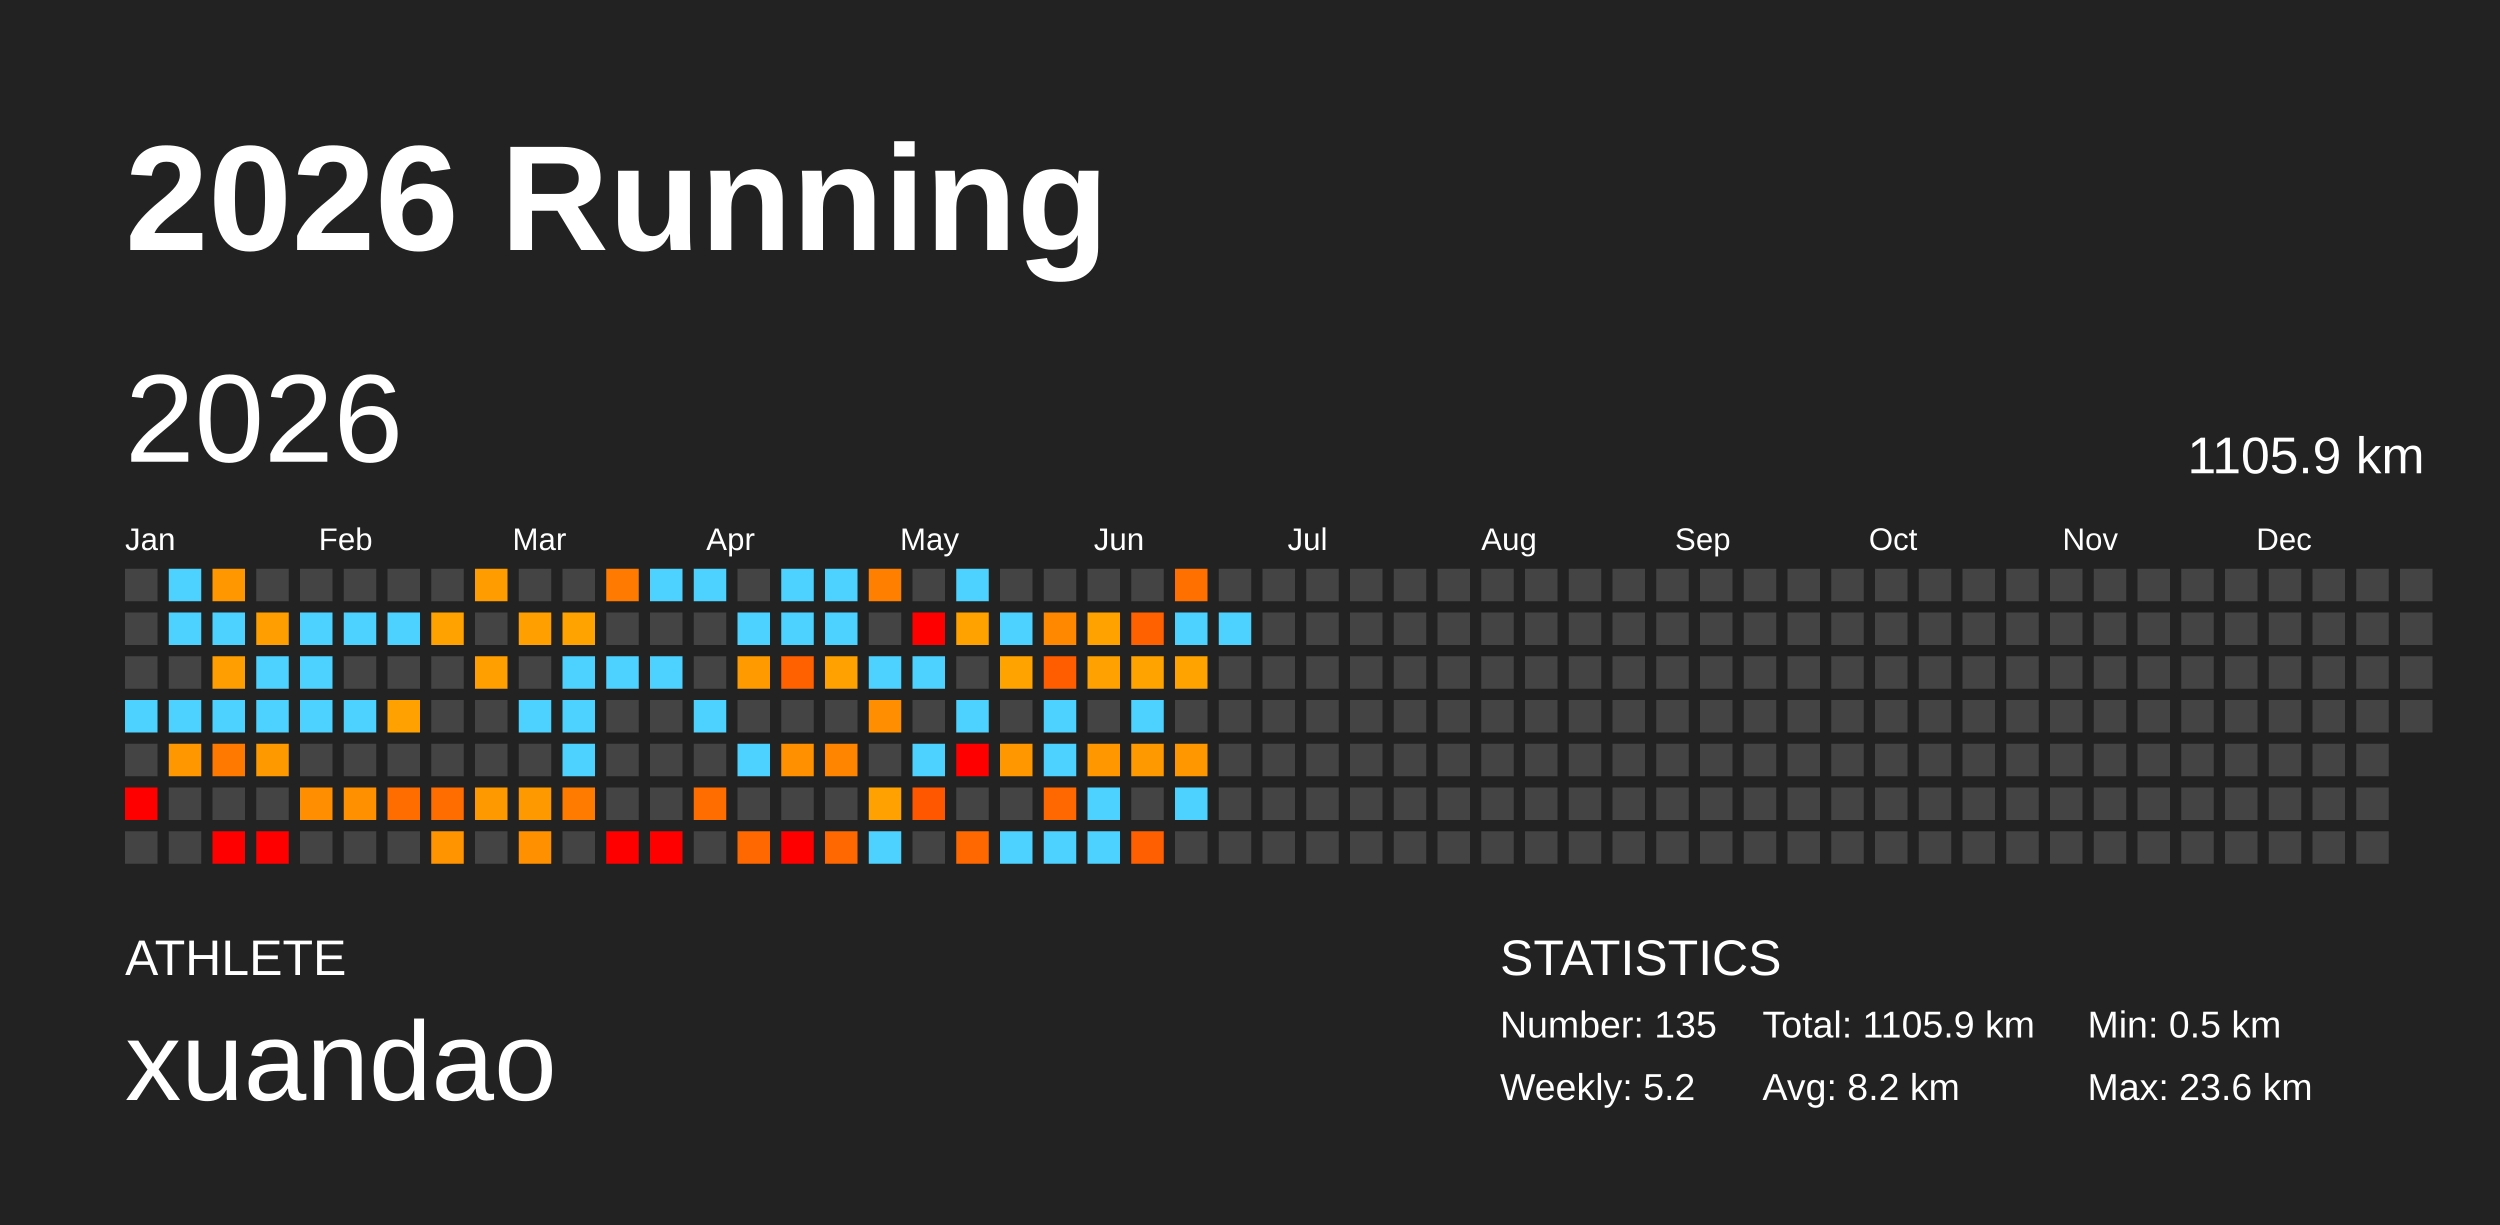
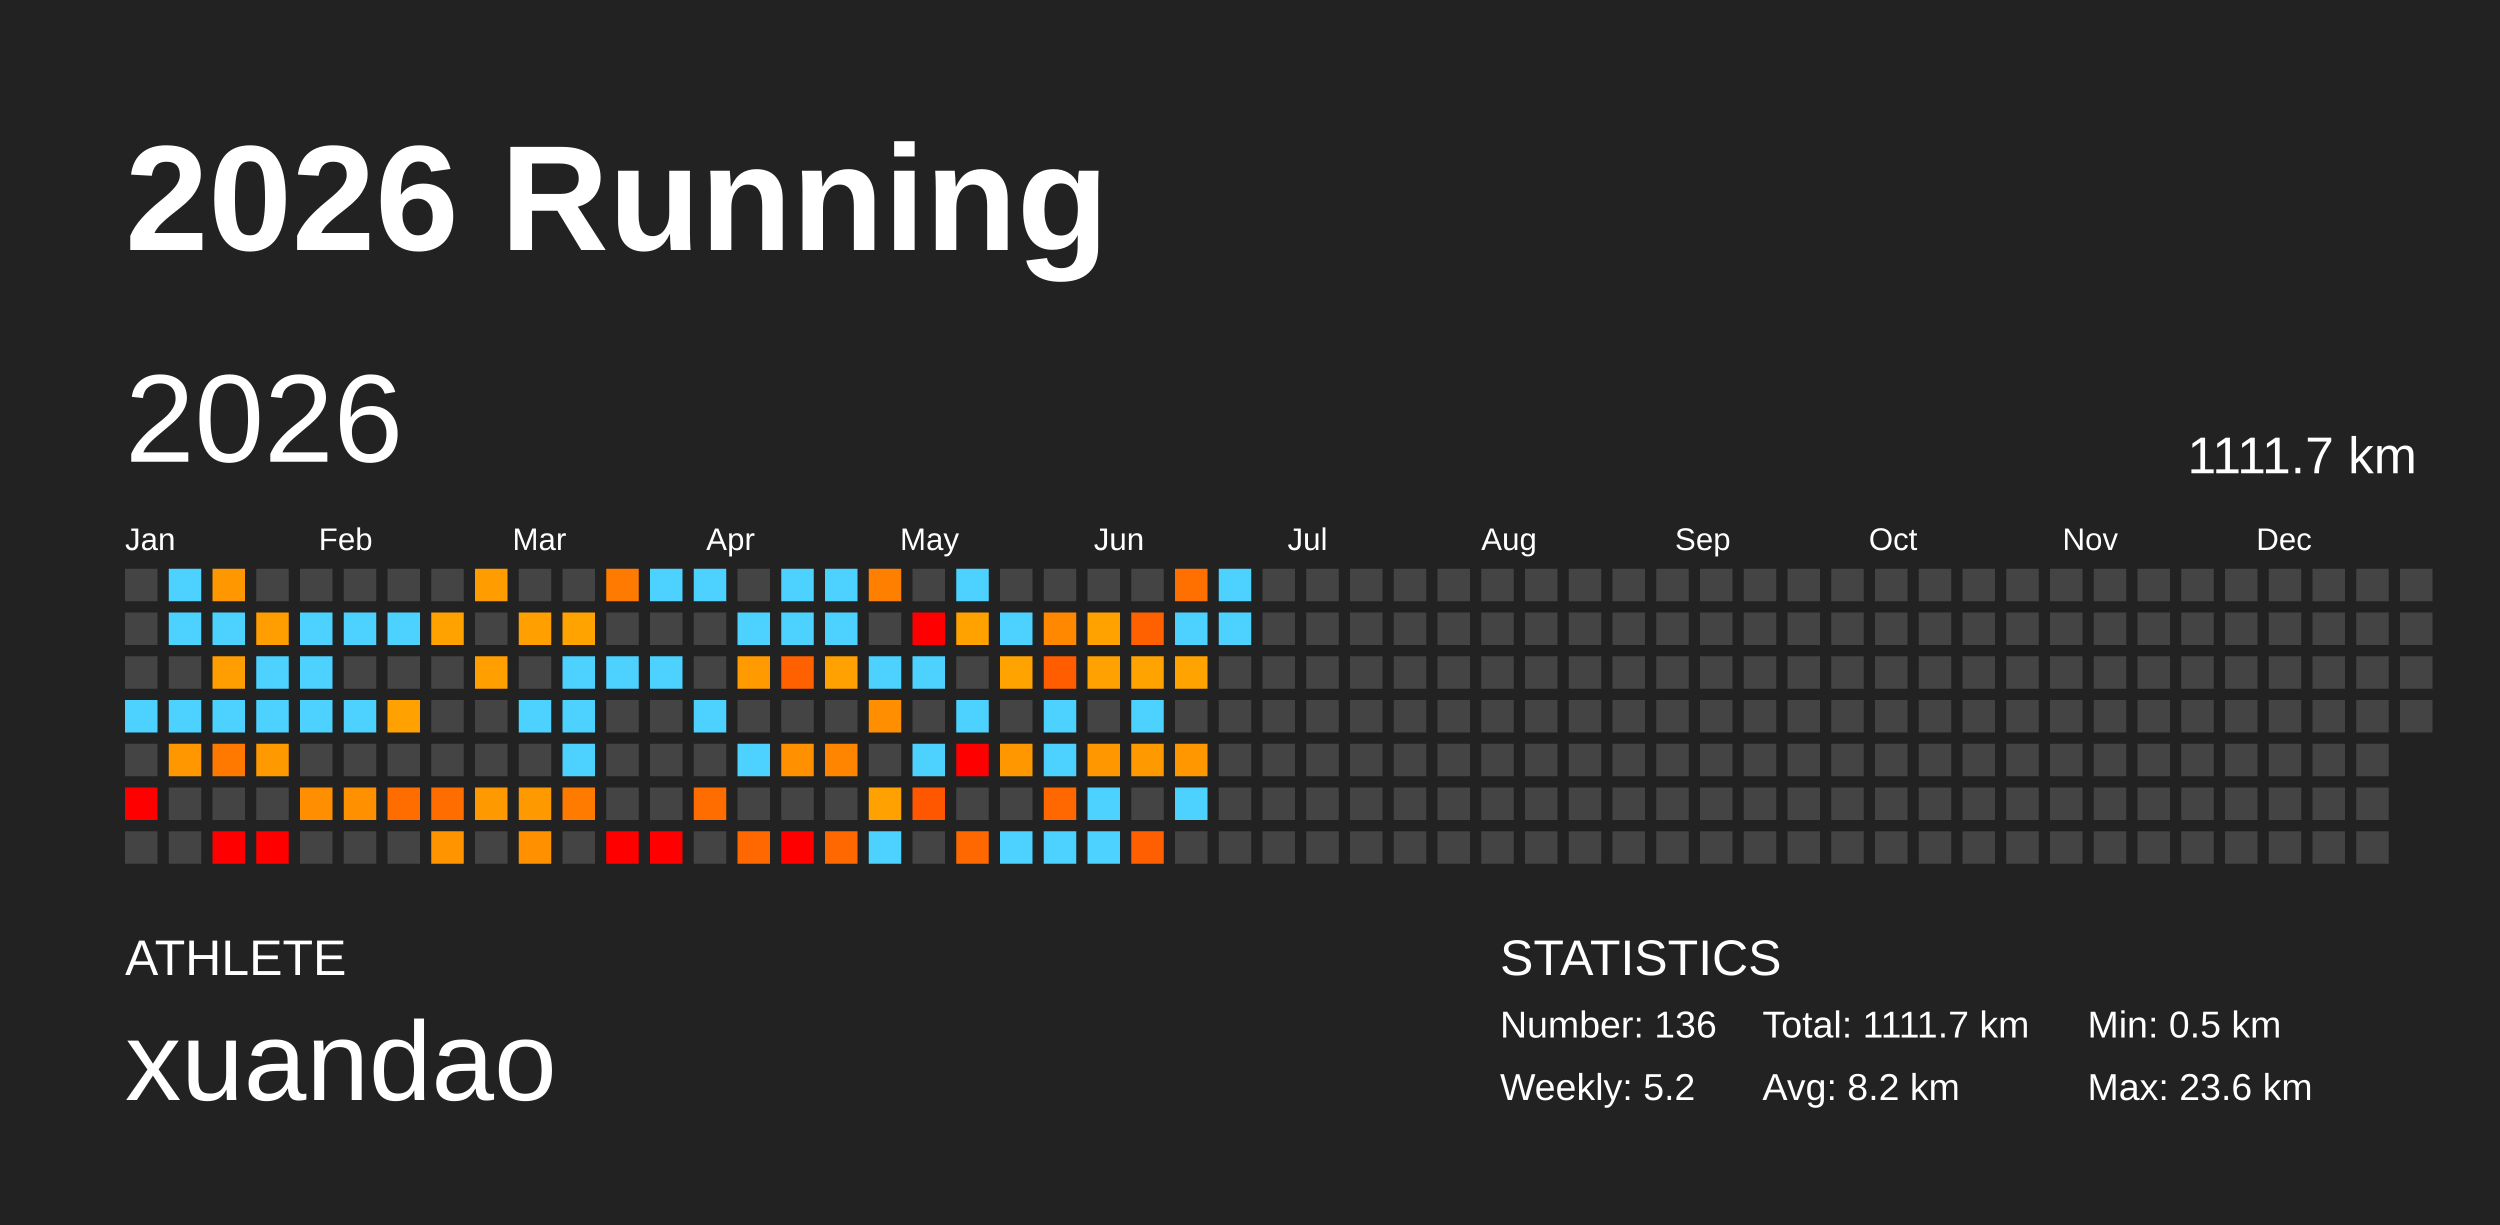
<svg xmlns="http://www.w3.org/2000/svg" baseProfile="full" height="98mm" version="1.1" viewBox="0,0,200,98" width="200mm">
  <defs />
  <rect fill="#222222" height="98" width="200" x="0" y="0" />
  <text fill="#FFFFFF" style="font-size:12px; font-family:Arial; font-weight:bold;" x="10" y="20">2026 Running</text>
  <text fill="#FFFFFF" style="font-size:4px; font-family:Arial" x="10" y="78">ATHLETE</text>
  <text fill="#FFFFFF" style="font-size:9px; font-family:Arial" x="10" y="88">xuandao</text>
  <text fill="#FFFFFF" style="font-size:4px; font-family:Arial" x="120" y="78">STATISTICS</text>
-   <text fill="#FFFFFF" style="font-size:3px; font-family:Arial" x="120" y="83">Number: 135</text>
+   <text fill="#FFFFFF" style="font-size:3px; font-family:Arial" x="120" y="83">Number: 136</text>
  <text fill="#FFFFFF" style="font-size:3px; font-family:Arial" x="120" y="88">Weekly: 5.2</text>
-   <text fill="#FFFFFF" style="font-size:3px; font-family:Arial" x="141" y="83">Total: 1105.9 km</text>
+   <text fill="#FFFFFF" style="font-size:3px; font-family:Arial" x="141" y="83">Total: 1111.7 km</text>
  <text fill="#FFFFFF" style="font-size:3px; font-family:Arial" x="141" y="88">Avg: 8.2 km</text>
  <text fill="#FFFFFF" style="font-size:3px; font-family:Arial" x="167" y="83">Min: 0.5 km</text>
  <text fill="#FFFFFF" style="font-size:3px; font-family:Arial" x="167" y="88">Max: 23.6 km</text>
  <text dominant-baseline="hanging" fill="#FFFFFF" style="font-size:10.0px; font-family:Arial;" x="10" y="30">2026</text>
-   <text dominant-baseline="hanging" fill="#FFFFFF" style="font-size:4.125px; font-family:Arial;" x="175" y="35">1105.9 km</text>
+   <text dominant-baseline="hanging" fill="#FFFFFF" style="font-size:4.125px; font-family:Arial;" x="175" y="35">1111.7 km</text>
  <text fill="#FFFFFF" style="font-size:2.5px; font-family:Arial" x="10.0" y="44">Jan</text>
  <text fill="#FFFFFF" style="font-size:2.5px; font-family:Arial" x="25.5" y="44">Feb</text>
  <text fill="#FFFFFF" style="font-size:2.5px; font-family:Arial" x="41.0" y="44">Mar</text>
  <text fill="#FFFFFF" style="font-size:2.5px; font-family:Arial" x="56.5" y="44">Apr</text>
  <text fill="#FFFFFF" style="font-size:2.5px; font-family:Arial" x="72.0" y="44">May</text>
  <text fill="#FFFFFF" style="font-size:2.5px; font-family:Arial" x="87.5" y="44">Jun</text>
  <text fill="#FFFFFF" style="font-size:2.5px; font-family:Arial" x="103.0" y="44">Jul</text>
  <text fill="#FFFFFF" style="font-size:2.5px; font-family:Arial" x="118.5" y="44">Aug</text>
  <text fill="#FFFFFF" style="font-size:2.5px; font-family:Arial" x="134.0" y="44">Sep</text>
  <text fill="#FFFFFF" style="font-size:2.5px; font-family:Arial" x="149.5" y="44">Oct</text>
  <text fill="#FFFFFF" style="font-size:2.5px; font-family:Arial" x="165.0" y="44">Nov</text>
  <text fill="#FFFFFF" style="font-size:2.5px; font-family:Arial" x="180.5" y="44">Dec</text>
  <rect fill="#444444" height="2.6" width="2.6" x="10.0" y="45.5" />
  <rect fill="#444444" height="2.6" width="2.6" x="10.0" y="49.0" />
  <rect fill="#444444" height="2.6" width="2.6" x="10.0" y="52.5" />
  <rect fill="#4dd2ff" height="2.6" width="2.6" x="10.0" y="56.0" />
  <rect fill="#444444" height="2.6" width="2.6" x="10.0" y="59.5" />
  <rect fill="red" height="2.6" width="2.6" x="10.0" y="63.0" />
  <rect fill="#444444" height="2.6" width="2.6" x="10.0" y="66.5" />
  <rect fill="#4dd2ff" height="2.6" width="2.6" x="13.5" y="45.5" />
  <rect fill="#4dd2ff" height="2.6" width="2.6" x="13.5" y="49.0" />
  <rect fill="#444444" height="2.6" width="2.6" x="13.5" y="52.5" />
  <rect fill="#4dd2ff" height="2.6" width="2.6" x="13.5" y="56.0" />
  <rect fill="#ff9800" height="2.6" width="2.6" x="13.5" y="59.5" />
  <rect fill="#444444" height="2.6" width="2.6" x="13.5" y="63.0" />
  <rect fill="#444444" height="2.6" width="2.6" x="13.5" y="66.5" />
  <rect fill="#ff9800" height="2.6" width="2.6" x="17.0" y="45.5" />
  <rect fill="#4dd2ff" height="2.6" width="2.6" x="17.0" y="49.0" />
  <rect fill="#ff9e00" height="2.6" width="2.6" x="17.0" y="52.5" />
  <rect fill="#4dd2ff" height="2.6" width="2.6" x="17.0" y="56.0" />
  <rect fill="#ff7800" height="2.6" width="2.6" x="17.0" y="59.5" />
  <rect fill="#444444" height="2.6" width="2.6" x="17.0" y="63.0" />
  <rect fill="red" height="2.6" width="2.6" x="17.0" y="66.5" />
  <rect fill="#444444" height="2.6" width="2.6" x="20.5" y="45.5" />
  <rect fill="#ff9e00" height="2.6" width="2.6" x="20.5" y="49.0" />
  <rect fill="#4dd2ff" height="2.6" width="2.6" x="20.5" y="52.5" />
  <rect fill="#4dd2ff" height="2.6" width="2.6" x="20.5" y="56.0" />
  <rect fill="#ff9900" height="2.6" width="2.6" x="20.5" y="59.5" />
  <rect fill="#444444" height="2.6" width="2.6" x="20.5" y="63.0" />
  <rect fill="red" height="2.6" width="2.6" x="20.5" y="66.5" />
  <rect fill="#444444" height="2.6" width="2.6" x="24.0" y="45.5" />
  <rect fill="#4dd2ff" height="2.6" width="2.6" x="24.0" y="49.0" />
  <rect fill="#4dd2ff" height="2.6" width="2.6" x="24.0" y="52.5" />
  <rect fill="#4dd2ff" height="2.6" width="2.6" x="24.0" y="56.0" />
  <rect fill="#444444" height="2.6" width="2.6" x="24.0" y="59.5" />
  <rect fill="#ff8e00" height="2.6" width="2.6" x="24.0" y="63.0" />
  <rect fill="#444444" height="2.6" width="2.6" x="24.0" y="66.5" />
  <rect fill="#444444" height="2.6" width="2.6" x="27.5" y="45.5" />
  <rect fill="#4dd2ff" height="2.6" width="2.6" x="27.5" y="49.0" />
  <rect fill="#444444" height="2.6" width="2.6" x="27.5" y="52.5" />
  <rect fill="#4dd2ff" height="2.6" width="2.6" x="27.5" y="56.0" />
  <rect fill="#444444" height="2.6" width="2.6" x="27.5" y="59.5" />
  <rect fill="#ff9000" height="2.6" width="2.6" x="27.5" y="63.0" />
  <rect fill="#444444" height="2.6" width="2.6" x="27.5" y="66.5" />
  <rect fill="#444444" height="2.6" width="2.6" x="31.0" y="45.5" />
  <rect fill="#4dd2ff" height="2.6" width="2.6" x="31.0" y="49.0" />
  <rect fill="#444444" height="2.6" width="2.6" x="31.0" y="52.5" />
  <rect fill="#ffa100" height="2.6" width="2.6" x="31.0" y="56.0" />
  <rect fill="#444444" height="2.6" width="2.6" x="31.0" y="59.5" />
  <rect fill="#ff6c00" height="2.6" width="2.6" x="31.0" y="63.0" />
  <rect fill="#444444" height="2.6" width="2.6" x="31.0" y="66.5" />
  <rect fill="#444444" height="2.6" width="2.6" x="34.5" y="45.5" />
  <rect fill="#ffa200" height="2.6" width="2.6" x="34.5" y="49.0" />
  <rect fill="#444444" height="2.6" width="2.6" x="34.5" y="52.5" />
  <rect fill="#444444" height="2.6" width="2.6" x="34.5" y="56.0" />
  <rect fill="#444444" height="2.6" width="2.6" x="34.5" y="59.5" />
  <rect fill="#ff6c00" height="2.6" width="2.6" x="34.5" y="63.0" />
  <rect fill="#ff9300" height="2.6" width="2.6" x="34.5" y="66.5" />
  <rect fill="#ff9d00" height="2.6" width="2.6" x="38.0" y="45.5" />
  <rect fill="#444444" height="2.6" width="2.6" x="38.0" y="49.0" />
  <rect fill="#ffa000" height="2.6" width="2.6" x="38.0" y="52.5" />
  <rect fill="#444444" height="2.6" width="2.6" x="38.0" y="56.0" />
  <rect fill="#444444" height="2.6" width="2.6" x="38.0" y="59.5" />
  <rect fill="#ff9900" height="2.6" width="2.6" x="38.0" y="63.0" />
  <rect fill="#444444" height="2.6" width="2.6" x="38.0" y="66.5" />
  <rect fill="#444444" height="2.6" width="2.6" x="41.5" y="45.5" />
  <rect fill="#ffa000" height="2.6" width="2.6" x="41.5" y="49.0" />
  <rect fill="#444444" height="2.6" width="2.6" x="41.5" y="52.5" />
  <rect fill="#4dd2ff" height="2.6" width="2.6" x="41.5" y="56.0" />
  <rect fill="#444444" height="2.6" width="2.6" x="41.5" y="59.5" />
  <rect fill="#ff9900" height="2.6" width="2.6" x="41.5" y="63.0" />
  <rect fill="#ff9000" height="2.6" width="2.6" x="41.5" y="66.5" />
  <rect fill="#444444" height="2.6" width="2.6" x="45.0" y="45.5" />
  <rect fill="#ffa300" height="2.6" width="2.6" x="45.0" y="49.0" />
  <rect fill="#4dd2ff" height="2.6" width="2.6" x="45.0" y="52.5" />
  <rect fill="#4dd2ff" height="2.6" width="2.6" x="45.0" y="56.0" />
  <rect fill="#4dd2ff" height="2.6" width="2.6" x="45.0" y="59.5" />
  <rect fill="#ff7b00" height="2.6" width="2.6" x="45.0" y="63.0" />
  <rect fill="#444444" height="2.6" width="2.6" x="45.0" y="66.5" />
  <rect fill="#ff7a00" height="2.6" width="2.6" x="48.5" y="45.5" />
  <rect fill="#444444" height="2.6" width="2.6" x="48.5" y="49.0" />
  <rect fill="#4dd2ff" height="2.6" width="2.6" x="48.5" y="52.5" />
  <rect fill="#444444" height="2.6" width="2.6" x="48.5" y="56.0" />
  <rect fill="#444444" height="2.6" width="2.6" x="48.5" y="59.5" />
  <rect fill="#444444" height="2.6" width="2.6" x="48.5" y="63.0" />
  <rect fill="red" height="2.6" width="2.6" x="48.5" y="66.5" />
  <rect fill="#4dd2ff" height="2.6" width="2.6" x="52.0" y="45.5" />
  <rect fill="#444444" height="2.6" width="2.6" x="52.0" y="49.0" />
  <rect fill="#4dd2ff" height="2.6" width="2.6" x="52.0" y="52.5" />
  <rect fill="#444444" height="2.6" width="2.6" x="52.0" y="56.0" />
  <rect fill="#444444" height="2.6" width="2.6" x="52.0" y="59.5" />
  <rect fill="#444444" height="2.6" width="2.6" x="52.0" y="63.0" />
  <rect fill="red" height="2.6" width="2.6" x="52.0" y="66.5" />
  <rect fill="#4dd2ff" height="2.6" width="2.6" x="55.5" y="45.5" />
  <rect fill="#444444" height="2.6" width="2.6" x="55.5" y="49.0" />
  <rect fill="#444444" height="2.6" width="2.6" x="55.5" y="52.5" />
  <rect fill="#4dd2ff" height="2.6" width="2.6" x="55.5" y="56.0" />
  <rect fill="#444444" height="2.6" width="2.6" x="55.5" y="59.5" />
  <rect fill="#ff6c00" height="2.6" width="2.6" x="55.5" y="63.0" />
  <rect fill="#444444" height="2.6" width="2.6" x="55.5" y="66.5" />
  <rect fill="#444444" height="2.6" width="2.6" x="59.0" y="45.5" />
  <rect fill="#4dd2ff" height="2.6" width="2.6" x="59.0" y="49.0" />
  <rect fill="#ff9a00" height="2.6" width="2.6" x="59.0" y="52.5" />
  <rect fill="#444444" height="2.6" width="2.6" x="59.0" y="56.0" />
  <rect fill="#4dd2ff" height="2.6" width="2.6" x="59.0" y="59.5" />
  <rect fill="#444444" height="2.6" width="2.6" x="59.0" y="63.0" />
  <rect fill="#ff6700" height="2.6" width="2.6" x="59.0" y="66.5" />
  <rect fill="#4dd2ff" height="2.6" width="2.6" x="62.5" y="45.5" />
  <rect fill="#4dd2ff" height="2.6" width="2.6" x="62.5" y="49.0" />
  <rect fill="#ff6000" height="2.6" width="2.6" x="62.5" y="52.5" />
  <rect fill="#444444" height="2.6" width="2.6" x="62.5" y="56.0" />
  <rect fill="#ff9100" height="2.6" width="2.6" x="62.5" y="59.5" />
  <rect fill="#444444" height="2.6" width="2.6" x="62.5" y="63.0" />
  <rect fill="red" height="2.6" width="2.6" x="62.5" y="66.5" />
  <rect fill="#4dd2ff" height="2.6" width="2.6" x="66.0" y="45.5" />
  <rect fill="#4dd2ff" height="2.6" width="2.6" x="66.0" y="49.0" />
  <rect fill="#ffa100" height="2.6" width="2.6" x="66.0" y="52.5" />
  <rect fill="#444444" height="2.6" width="2.6" x="66.0" y="56.0" />
  <rect fill="#ff8400" height="2.6" width="2.6" x="66.0" y="59.5" />
  <rect fill="#444444" height="2.6" width="2.6" x="66.0" y="63.0" />
  <rect fill="#ff6700" height="2.6" width="2.6" x="66.0" y="66.5" />
  <rect fill="#ff7f00" height="2.6" width="2.6" x="69.5" y="45.5" />
  <rect fill="#444444" height="2.6" width="2.6" x="69.5" y="49.0" />
  <rect fill="#4dd2ff" height="2.6" width="2.6" x="69.5" y="52.5" />
  <rect fill="#ff8f00" height="2.6" width="2.6" x="69.5" y="56.0" />
  <rect fill="#444444" height="2.6" width="2.6" x="69.5" y="59.5" />
  <rect fill="#ffa100" height="2.6" width="2.6" x="69.5" y="63.0" />
  <rect fill="#4dd2ff" height="2.6" width="2.6" x="69.5" y="66.5" />
  <rect fill="#444444" height="2.6" width="2.6" x="73.0" y="45.5" />
  <rect fill="red" height="2.6" width="2.6" x="73.0" y="49.0" />
  <rect fill="#4dd2ff" height="2.6" width="2.6" x="73.0" y="52.5" />
  <rect fill="#444444" height="2.6" width="2.6" x="73.0" y="56.0" />
  <rect fill="#4dd2ff" height="2.6" width="2.6" x="73.0" y="59.5" />
  <rect fill="#ff5600" height="2.6" width="2.6" x="73.0" y="63.0" />
  <rect fill="#444444" height="2.6" width="2.6" x="73.0" y="66.5" />
  <rect fill="#4dd2ff" height="2.6" width="2.6" x="76.5" y="45.5" />
  <rect fill="#ffa200" height="2.6" width="2.6" x="76.5" y="49.0" />
  <rect fill="#444444" height="2.6" width="2.6" x="76.5" y="52.5" />
  <rect fill="#4dd2ff" height="2.6" width="2.6" x="76.5" y="56.0" />
  <rect fill="red" height="2.6" width="2.6" x="76.5" y="59.5" />
  <rect fill="#444444" height="2.6" width="2.6" x="76.5" y="63.0" />
  <rect fill="#ff6700" height="2.6" width="2.6" x="76.5" y="66.5" />
  <rect fill="#444444" height="2.6" width="2.6" x="80.0" y="45.5" />
  <rect fill="#4dd2ff" height="2.6" width="2.6" x="80.0" y="49.0" />
  <rect fill="#ffa300" height="2.6" width="2.6" x="80.0" y="52.5" />
  <rect fill="#444444" height="2.6" width="2.6" x="80.0" y="56.0" />
  <rect fill="#ff9700" height="2.6" width="2.6" x="80.0" y="59.5" />
  <rect fill="#444444" height="2.6" width="2.6" x="80.0" y="63.0" />
  <rect fill="#4dd2ff" height="2.6" width="2.6" x="80.0" y="66.5" />
  <rect fill="#444444" height="2.6" width="2.6" x="83.5" y="45.5" />
  <rect fill="#ff8800" height="2.6" width="2.6" x="83.5" y="49.0" />
  <rect fill="#ff5d00" height="2.6" width="2.6" x="83.5" y="52.5" />
  <rect fill="#4dd2ff" height="2.6" width="2.6" x="83.5" y="56.0" />
  <rect fill="#4dd2ff" height="2.6" width="2.6" x="83.5" y="59.5" />
  <rect fill="#ff6700" height="2.6" width="2.6" x="83.5" y="63.0" />
  <rect fill="#4dd2ff" height="2.6" width="2.6" x="83.5" y="66.5" />
  <rect fill="#444444" height="2.6" width="2.6" x="87.0" y="45.5" />
  <rect fill="#ffa200" height="2.6" width="2.6" x="87.0" y="49.0" />
  <rect fill="#ffa100" height="2.6" width="2.6" x="87.0" y="52.5" />
  <rect fill="#444444" height="2.6" width="2.6" x="87.0" y="56.0" />
  <rect fill="#ff9800" height="2.6" width="2.6" x="87.0" y="59.5" />
  <rect fill="#4dd2ff" height="2.6" width="2.6" x="87.0" y="63.0" />
  <rect fill="#4dd2ff" height="2.6" width="2.6" x="87.0" y="66.5" />
  <rect fill="#444444" height="2.6" width="2.6" x="90.5" y="45.5" />
  <rect fill="#ff6000" height="2.6" width="2.6" x="90.5" y="49.0" />
  <rect fill="#ffa300" height="2.6" width="2.6" x="90.5" y="52.5" />
  <rect fill="#4dd2ff" height="2.6" width="2.6" x="90.5" y="56.0" />
  <rect fill="#ff9900" height="2.6" width="2.6" x="90.5" y="59.5" />
  <rect fill="#444444" height="2.6" width="2.6" x="90.5" y="63.0" />
  <rect fill="#ff5f00" height="2.6" width="2.6" x="90.5" y="66.5" />
  <rect fill="#ff7000" height="2.6" width="2.6" x="94.0" y="45.5" />
  <rect fill="#4dd2ff" height="2.6" width="2.6" x="94.0" y="49.0" />
  <rect fill="#ffa300" height="2.6" width="2.6" x="94.0" y="52.5" />
  <rect fill="#444444" height="2.6" width="2.6" x="94.0" y="56.0" />
  <rect fill="#ff9800" height="2.6" width="2.6" x="94.0" y="59.5" />
  <rect fill="#4dd2ff" height="2.6" width="2.6" x="94.0" y="63.0" />
  <rect fill="#444444" height="2.6" width="2.6" x="94.0" y="66.5" />
-   <rect fill="#444444" height="2.6" width="2.6" x="97.5" y="45.5" />
+   <rect fill="#4dd2ff" height="2.6" width="2.6" x="97.5" y="45.5" />
  <rect fill="#4dd2ff" height="2.6" width="2.6" x="97.5" y="49.0" />
  <rect fill="#444444" height="2.6" width="2.6" x="97.5" y="52.5" />
  <rect fill="#444444" height="2.6" width="2.6" x="97.5" y="56.0" />
  <rect fill="#444444" height="2.6" width="2.6" x="97.5" y="59.5" />
  <rect fill="#444444" height="2.6" width="2.6" x="97.5" y="63.0" />
  <rect fill="#444444" height="2.6" width="2.6" x="97.5" y="66.5" />
  <rect fill="#444444" height="2.6" width="2.6" x="101.0" y="45.5" />
  <rect fill="#444444" height="2.6" width="2.6" x="101.0" y="49.0" />
  <rect fill="#444444" height="2.6" width="2.6" x="101.0" y="52.5" />
  <rect fill="#444444" height="2.6" width="2.6" x="101.0" y="56.0" />
  <rect fill="#444444" height="2.6" width="2.6" x="101.0" y="59.5" />
  <rect fill="#444444" height="2.6" width="2.6" x="101.0" y="63.0" />
  <rect fill="#444444" height="2.6" width="2.6" x="101.0" y="66.5" />
  <rect fill="#444444" height="2.6" width="2.6" x="104.5" y="45.5" />
  <rect fill="#444444" height="2.6" width="2.6" x="104.5" y="49.0" />
  <rect fill="#444444" height="2.6" width="2.6" x="104.5" y="52.5" />
  <rect fill="#444444" height="2.6" width="2.6" x="104.5" y="56.0" />
  <rect fill="#444444" height="2.6" width="2.6" x="104.5" y="59.5" />
  <rect fill="#444444" height="2.6" width="2.6" x="104.5" y="63.0" />
  <rect fill="#444444" height="2.6" width="2.6" x="104.5" y="66.5" />
  <rect fill="#444444" height="2.6" width="2.6" x="108.0" y="45.5" />
  <rect fill="#444444" height="2.6" width="2.6" x="108.0" y="49.0" />
  <rect fill="#444444" height="2.6" width="2.6" x="108.0" y="52.5" />
  <rect fill="#444444" height="2.6" width="2.6" x="108.0" y="56.0" />
  <rect fill="#444444" height="2.6" width="2.6" x="108.0" y="59.5" />
  <rect fill="#444444" height="2.6" width="2.6" x="108.0" y="63.0" />
  <rect fill="#444444" height="2.6" width="2.6" x="108.0" y="66.5" />
  <rect fill="#444444" height="2.6" width="2.6" x="111.5" y="45.5" />
  <rect fill="#444444" height="2.6" width="2.6" x="111.5" y="49.0" />
  <rect fill="#444444" height="2.6" width="2.6" x="111.5" y="52.5" />
  <rect fill="#444444" height="2.6" width="2.6" x="111.5" y="56.0" />
  <rect fill="#444444" height="2.6" width="2.6" x="111.5" y="59.5" />
  <rect fill="#444444" height="2.6" width="2.6" x="111.5" y="63.0" />
  <rect fill="#444444" height="2.6" width="2.6" x="111.5" y="66.5" />
  <rect fill="#444444" height="2.6" width="2.6" x="115.0" y="45.5" />
  <rect fill="#444444" height="2.6" width="2.6" x="115.0" y="49.0" />
  <rect fill="#444444" height="2.6" width="2.6" x="115.0" y="52.5" />
  <rect fill="#444444" height="2.6" width="2.6" x="115.0" y="56.0" />
  <rect fill="#444444" height="2.6" width="2.6" x="115.0" y="59.5" />
  <rect fill="#444444" height="2.6" width="2.6" x="115.0" y="63.0" />
  <rect fill="#444444" height="2.6" width="2.6" x="115.0" y="66.5" />
  <rect fill="#444444" height="2.6" width="2.6" x="118.5" y="45.5" />
  <rect fill="#444444" height="2.6" width="2.6" x="118.5" y="49.0" />
  <rect fill="#444444" height="2.6" width="2.6" x="118.5" y="52.5" />
  <rect fill="#444444" height="2.6" width="2.6" x="118.5" y="56.0" />
  <rect fill="#444444" height="2.6" width="2.6" x="118.5" y="59.5" />
  <rect fill="#444444" height="2.6" width="2.6" x="118.5" y="63.0" />
  <rect fill="#444444" height="2.6" width="2.6" x="118.5" y="66.5" />
  <rect fill="#444444" height="2.6" width="2.6" x="122.0" y="45.5" />
  <rect fill="#444444" height="2.6" width="2.6" x="122.0" y="49.0" />
  <rect fill="#444444" height="2.6" width="2.6" x="122.0" y="52.5" />
  <rect fill="#444444" height="2.6" width="2.6" x="122.0" y="56.0" />
  <rect fill="#444444" height="2.6" width="2.6" x="122.0" y="59.5" />
  <rect fill="#444444" height="2.6" width="2.6" x="122.0" y="63.0" />
  <rect fill="#444444" height="2.6" width="2.6" x="122.0" y="66.5" />
  <rect fill="#444444" height="2.6" width="2.6" x="125.5" y="45.5" />
  <rect fill="#444444" height="2.6" width="2.6" x="125.5" y="49.0" />
  <rect fill="#444444" height="2.6" width="2.6" x="125.5" y="52.5" />
  <rect fill="#444444" height="2.6" width="2.6" x="125.5" y="56.0" />
  <rect fill="#444444" height="2.6" width="2.6" x="125.5" y="59.5" />
  <rect fill="#444444" height="2.6" width="2.6" x="125.5" y="63.0" />
  <rect fill="#444444" height="2.6" width="2.6" x="125.5" y="66.5" />
  <rect fill="#444444" height="2.6" width="2.6" x="129.0" y="45.5" />
  <rect fill="#444444" height="2.6" width="2.6" x="129.0" y="49.0" />
  <rect fill="#444444" height="2.6" width="2.6" x="129.0" y="52.5" />
  <rect fill="#444444" height="2.6" width="2.6" x="129.0" y="56.0" />
  <rect fill="#444444" height="2.6" width="2.6" x="129.0" y="59.5" />
  <rect fill="#444444" height="2.6" width="2.6" x="129.0" y="63.0" />
  <rect fill="#444444" height="2.6" width="2.6" x="129.0" y="66.5" />
  <rect fill="#444444" height="2.6" width="2.6" x="132.5" y="45.5" />
  <rect fill="#444444" height="2.6" width="2.6" x="132.5" y="49.0" />
  <rect fill="#444444" height="2.6" width="2.6" x="132.5" y="52.5" />
  <rect fill="#444444" height="2.6" width="2.6" x="132.5" y="56.0" />
  <rect fill="#444444" height="2.6" width="2.6" x="132.5" y="59.5" />
  <rect fill="#444444" height="2.6" width="2.6" x="132.5" y="63.0" />
  <rect fill="#444444" height="2.6" width="2.6" x="132.5" y="66.5" />
  <rect fill="#444444" height="2.6" width="2.6" x="136.0" y="45.5" />
  <rect fill="#444444" height="2.6" width="2.6" x="136.0" y="49.0" />
  <rect fill="#444444" height="2.6" width="2.6" x="136.0" y="52.5" />
  <rect fill="#444444" height="2.6" width="2.6" x="136.0" y="56.0" />
  <rect fill="#444444" height="2.6" width="2.6" x="136.0" y="59.5" />
  <rect fill="#444444" height="2.6" width="2.6" x="136.0" y="63.0" />
  <rect fill="#444444" height="2.6" width="2.6" x="136.0" y="66.5" />
  <rect fill="#444444" height="2.6" width="2.6" x="139.5" y="45.5" />
  <rect fill="#444444" height="2.6" width="2.6" x="139.5" y="49.0" />
  <rect fill="#444444" height="2.6" width="2.6" x="139.5" y="52.5" />
  <rect fill="#444444" height="2.6" width="2.6" x="139.5" y="56.0" />
  <rect fill="#444444" height="2.6" width="2.6" x="139.5" y="59.5" />
  <rect fill="#444444" height="2.6" width="2.6" x="139.5" y="63.0" />
  <rect fill="#444444" height="2.6" width="2.6" x="139.5" y="66.5" />
  <rect fill="#444444" height="2.6" width="2.6" x="143.0" y="45.5" />
  <rect fill="#444444" height="2.6" width="2.6" x="143.0" y="49.0" />
  <rect fill="#444444" height="2.6" width="2.6" x="143.0" y="52.5" />
  <rect fill="#444444" height="2.6" width="2.6" x="143.0" y="56.0" />
  <rect fill="#444444" height="2.6" width="2.6" x="143.0" y="59.5" />
  <rect fill="#444444" height="2.6" width="2.6" x="143.0" y="63.0" />
  <rect fill="#444444" height="2.6" width="2.6" x="143.0" y="66.5" />
  <rect fill="#444444" height="2.6" width="2.6" x="146.5" y="45.5" />
  <rect fill="#444444" height="2.6" width="2.6" x="146.5" y="49.0" />
  <rect fill="#444444" height="2.6" width="2.6" x="146.5" y="52.5" />
  <rect fill="#444444" height="2.6" width="2.6" x="146.5" y="56.0" />
  <rect fill="#444444" height="2.6" width="2.6" x="146.5" y="59.5" />
  <rect fill="#444444" height="2.6" width="2.6" x="146.5" y="63.0" />
  <rect fill="#444444" height="2.6" width="2.6" x="146.5" y="66.5" />
  <rect fill="#444444" height="2.6" width="2.6" x="150.0" y="45.5" />
  <rect fill="#444444" height="2.6" width="2.6" x="150.0" y="49.0" />
  <rect fill="#444444" height="2.6" width="2.6" x="150.0" y="52.5" />
  <rect fill="#444444" height="2.6" width="2.6" x="150.0" y="56.0" />
  <rect fill="#444444" height="2.6" width="2.6" x="150.0" y="59.5" />
  <rect fill="#444444" height="2.6" width="2.6" x="150.0" y="63.0" />
  <rect fill="#444444" height="2.6" width="2.6" x="150.0" y="66.5" />
  <rect fill="#444444" height="2.6" width="2.6" x="153.5" y="45.5" />
  <rect fill="#444444" height="2.6" width="2.6" x="153.5" y="49.0" />
  <rect fill="#444444" height="2.6" width="2.6" x="153.5" y="52.5" />
  <rect fill="#444444" height="2.6" width="2.6" x="153.5" y="56.0" />
  <rect fill="#444444" height="2.6" width="2.6" x="153.5" y="59.5" />
  <rect fill="#444444" height="2.6" width="2.6" x="153.5" y="63.0" />
  <rect fill="#444444" height="2.6" width="2.6" x="153.5" y="66.5" />
  <rect fill="#444444" height="2.6" width="2.6" x="157.0" y="45.5" />
  <rect fill="#444444" height="2.6" width="2.6" x="157.0" y="49.0" />
  <rect fill="#444444" height="2.6" width="2.6" x="157.0" y="52.5" />
  <rect fill="#444444" height="2.6" width="2.6" x="157.0" y="56.0" />
  <rect fill="#444444" height="2.6" width="2.6" x="157.0" y="59.5" />
  <rect fill="#444444" height="2.6" width="2.6" x="157.0" y="63.0" />
  <rect fill="#444444" height="2.6" width="2.6" x="157.0" y="66.5" />
  <rect fill="#444444" height="2.6" width="2.6" x="160.5" y="45.5" />
  <rect fill="#444444" height="2.6" width="2.6" x="160.5" y="49.0" />
  <rect fill="#444444" height="2.6" width="2.6" x="160.5" y="52.5" />
  <rect fill="#444444" height="2.6" width="2.6" x="160.5" y="56.0" />
  <rect fill="#444444" height="2.6" width="2.6" x="160.5" y="59.5" />
  <rect fill="#444444" height="2.6" width="2.6" x="160.5" y="63.0" />
  <rect fill="#444444" height="2.6" width="2.6" x="160.5" y="66.5" />
  <rect fill="#444444" height="2.6" width="2.6" x="164.0" y="45.5" />
  <rect fill="#444444" height="2.6" width="2.6" x="164.0" y="49.0" />
  <rect fill="#444444" height="2.6" width="2.6" x="164.0" y="52.5" />
  <rect fill="#444444" height="2.6" width="2.6" x="164.0" y="56.0" />
  <rect fill="#444444" height="2.6" width="2.6" x="164.0" y="59.5" />
  <rect fill="#444444" height="2.6" width="2.6" x="164.0" y="63.0" />
  <rect fill="#444444" height="2.6" width="2.6" x="164.0" y="66.5" />
  <rect fill="#444444" height="2.6" width="2.6" x="167.5" y="45.5" />
  <rect fill="#444444" height="2.6" width="2.6" x="167.5" y="49.0" />
  <rect fill="#444444" height="2.6" width="2.6" x="167.5" y="52.5" />
  <rect fill="#444444" height="2.6" width="2.6" x="167.5" y="56.0" />
  <rect fill="#444444" height="2.6" width="2.6" x="167.5" y="59.5" />
  <rect fill="#444444" height="2.6" width="2.6" x="167.5" y="63.0" />
  <rect fill="#444444" height="2.6" width="2.6" x="167.5" y="66.5" />
  <rect fill="#444444" height="2.6" width="2.6" x="171.0" y="45.5" />
  <rect fill="#444444" height="2.6" width="2.6" x="171.0" y="49.0" />
  <rect fill="#444444" height="2.6" width="2.6" x="171.0" y="52.5" />
  <rect fill="#444444" height="2.6" width="2.6" x="171.0" y="56.0" />
  <rect fill="#444444" height="2.6" width="2.6" x="171.0" y="59.5" />
  <rect fill="#444444" height="2.6" width="2.6" x="171.0" y="63.0" />
  <rect fill="#444444" height="2.6" width="2.6" x="171.0" y="66.5" />
  <rect fill="#444444" height="2.6" width="2.6" x="174.5" y="45.5" />
  <rect fill="#444444" height="2.6" width="2.6" x="174.5" y="49.0" />
  <rect fill="#444444" height="2.6" width="2.6" x="174.5" y="52.5" />
  <rect fill="#444444" height="2.6" width="2.6" x="174.5" y="56.0" />
  <rect fill="#444444" height="2.6" width="2.6" x="174.5" y="59.5" />
  <rect fill="#444444" height="2.6" width="2.6" x="174.5" y="63.0" />
  <rect fill="#444444" height="2.6" width="2.6" x="174.5" y="66.5" />
  <rect fill="#444444" height="2.6" width="2.6" x="178.0" y="45.5" />
  <rect fill="#444444" height="2.6" width="2.6" x="178.0" y="49.0" />
  <rect fill="#444444" height="2.6" width="2.6" x="178.0" y="52.5" />
  <rect fill="#444444" height="2.6" width="2.6" x="178.0" y="56.0" />
  <rect fill="#444444" height="2.6" width="2.6" x="178.0" y="59.5" />
  <rect fill="#444444" height="2.6" width="2.6" x="178.0" y="63.0" />
  <rect fill="#444444" height="2.6" width="2.6" x="178.0" y="66.5" />
  <rect fill="#444444" height="2.6" width="2.6" x="181.5" y="45.5" />
  <rect fill="#444444" height="2.6" width="2.6" x="181.5" y="49.0" />
  <rect fill="#444444" height="2.6" width="2.6" x="181.5" y="52.5" />
  <rect fill="#444444" height="2.6" width="2.6" x="181.5" y="56.0" />
  <rect fill="#444444" height="2.6" width="2.6" x="181.5" y="59.5" />
  <rect fill="#444444" height="2.6" width="2.6" x="181.5" y="63.0" />
  <rect fill="#444444" height="2.6" width="2.6" x="181.5" y="66.5" />
  <rect fill="#444444" height="2.6" width="2.6" x="185.0" y="45.5" />
  <rect fill="#444444" height="2.6" width="2.6" x="185.0" y="49.0" />
  <rect fill="#444444" height="2.6" width="2.6" x="185.0" y="52.5" />
  <rect fill="#444444" height="2.6" width="2.6" x="185.0" y="56.0" />
  <rect fill="#444444" height="2.6" width="2.6" x="185.0" y="59.5" />
  <rect fill="#444444" height="2.6" width="2.6" x="185.0" y="63.0" />
  <rect fill="#444444" height="2.6" width="2.6" x="185.0" y="66.5" />
  <rect fill="#444444" height="2.6" width="2.6" x="188.5" y="45.5" />
  <rect fill="#444444" height="2.6" width="2.6" x="188.5" y="49.0" />
  <rect fill="#444444" height="2.6" width="2.6" x="188.5" y="52.5" />
  <rect fill="#444444" height="2.6" width="2.6" x="188.5" y="56.0" />
  <rect fill="#444444" height="2.6" width="2.6" x="188.5" y="59.5" />
  <rect fill="#444444" height="2.6" width="2.6" x="188.5" y="63.0" />
  <rect fill="#444444" height="2.6" width="2.6" x="188.5" y="66.5" />
  <rect fill="#444444" height="2.6" width="2.6" x="192.0" y="45.5" />
  <rect fill="#444444" height="2.6" width="2.6" x="192.0" y="49.0" />
  <rect fill="#444444" height="2.6" width="2.6" x="192.0" y="52.5" />
  <rect fill="#444444" height="2.6" width="2.6" x="192.0" y="56.0" />
</svg>
